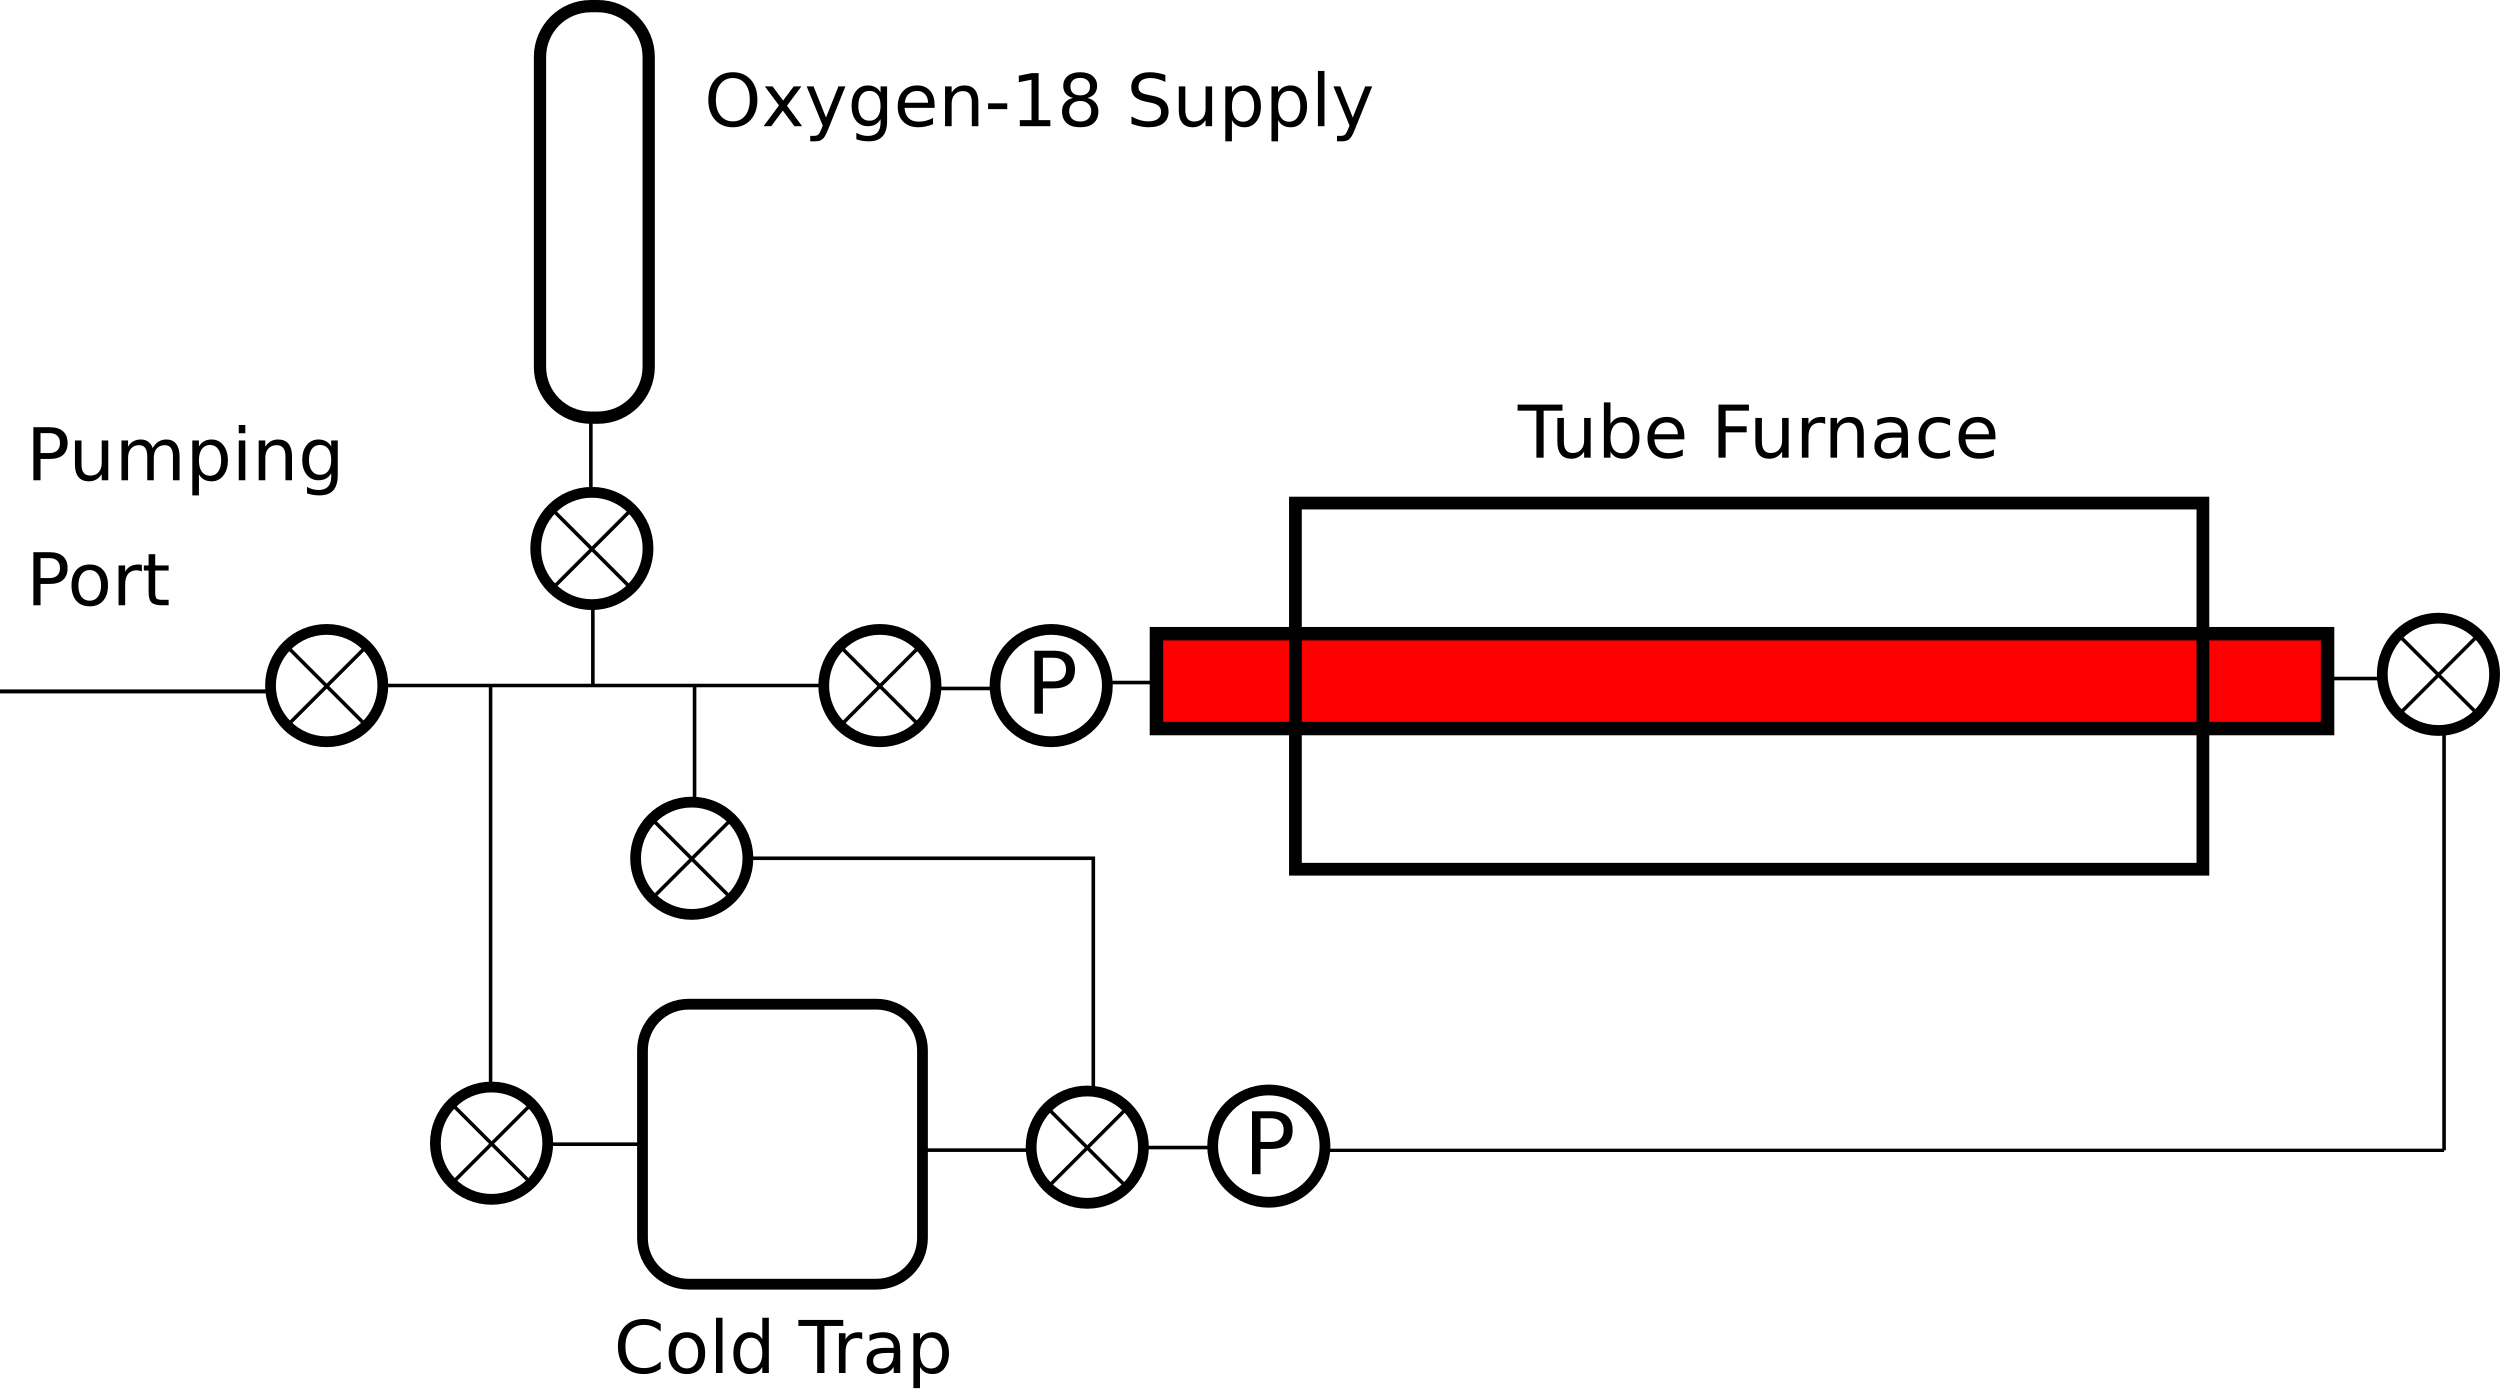
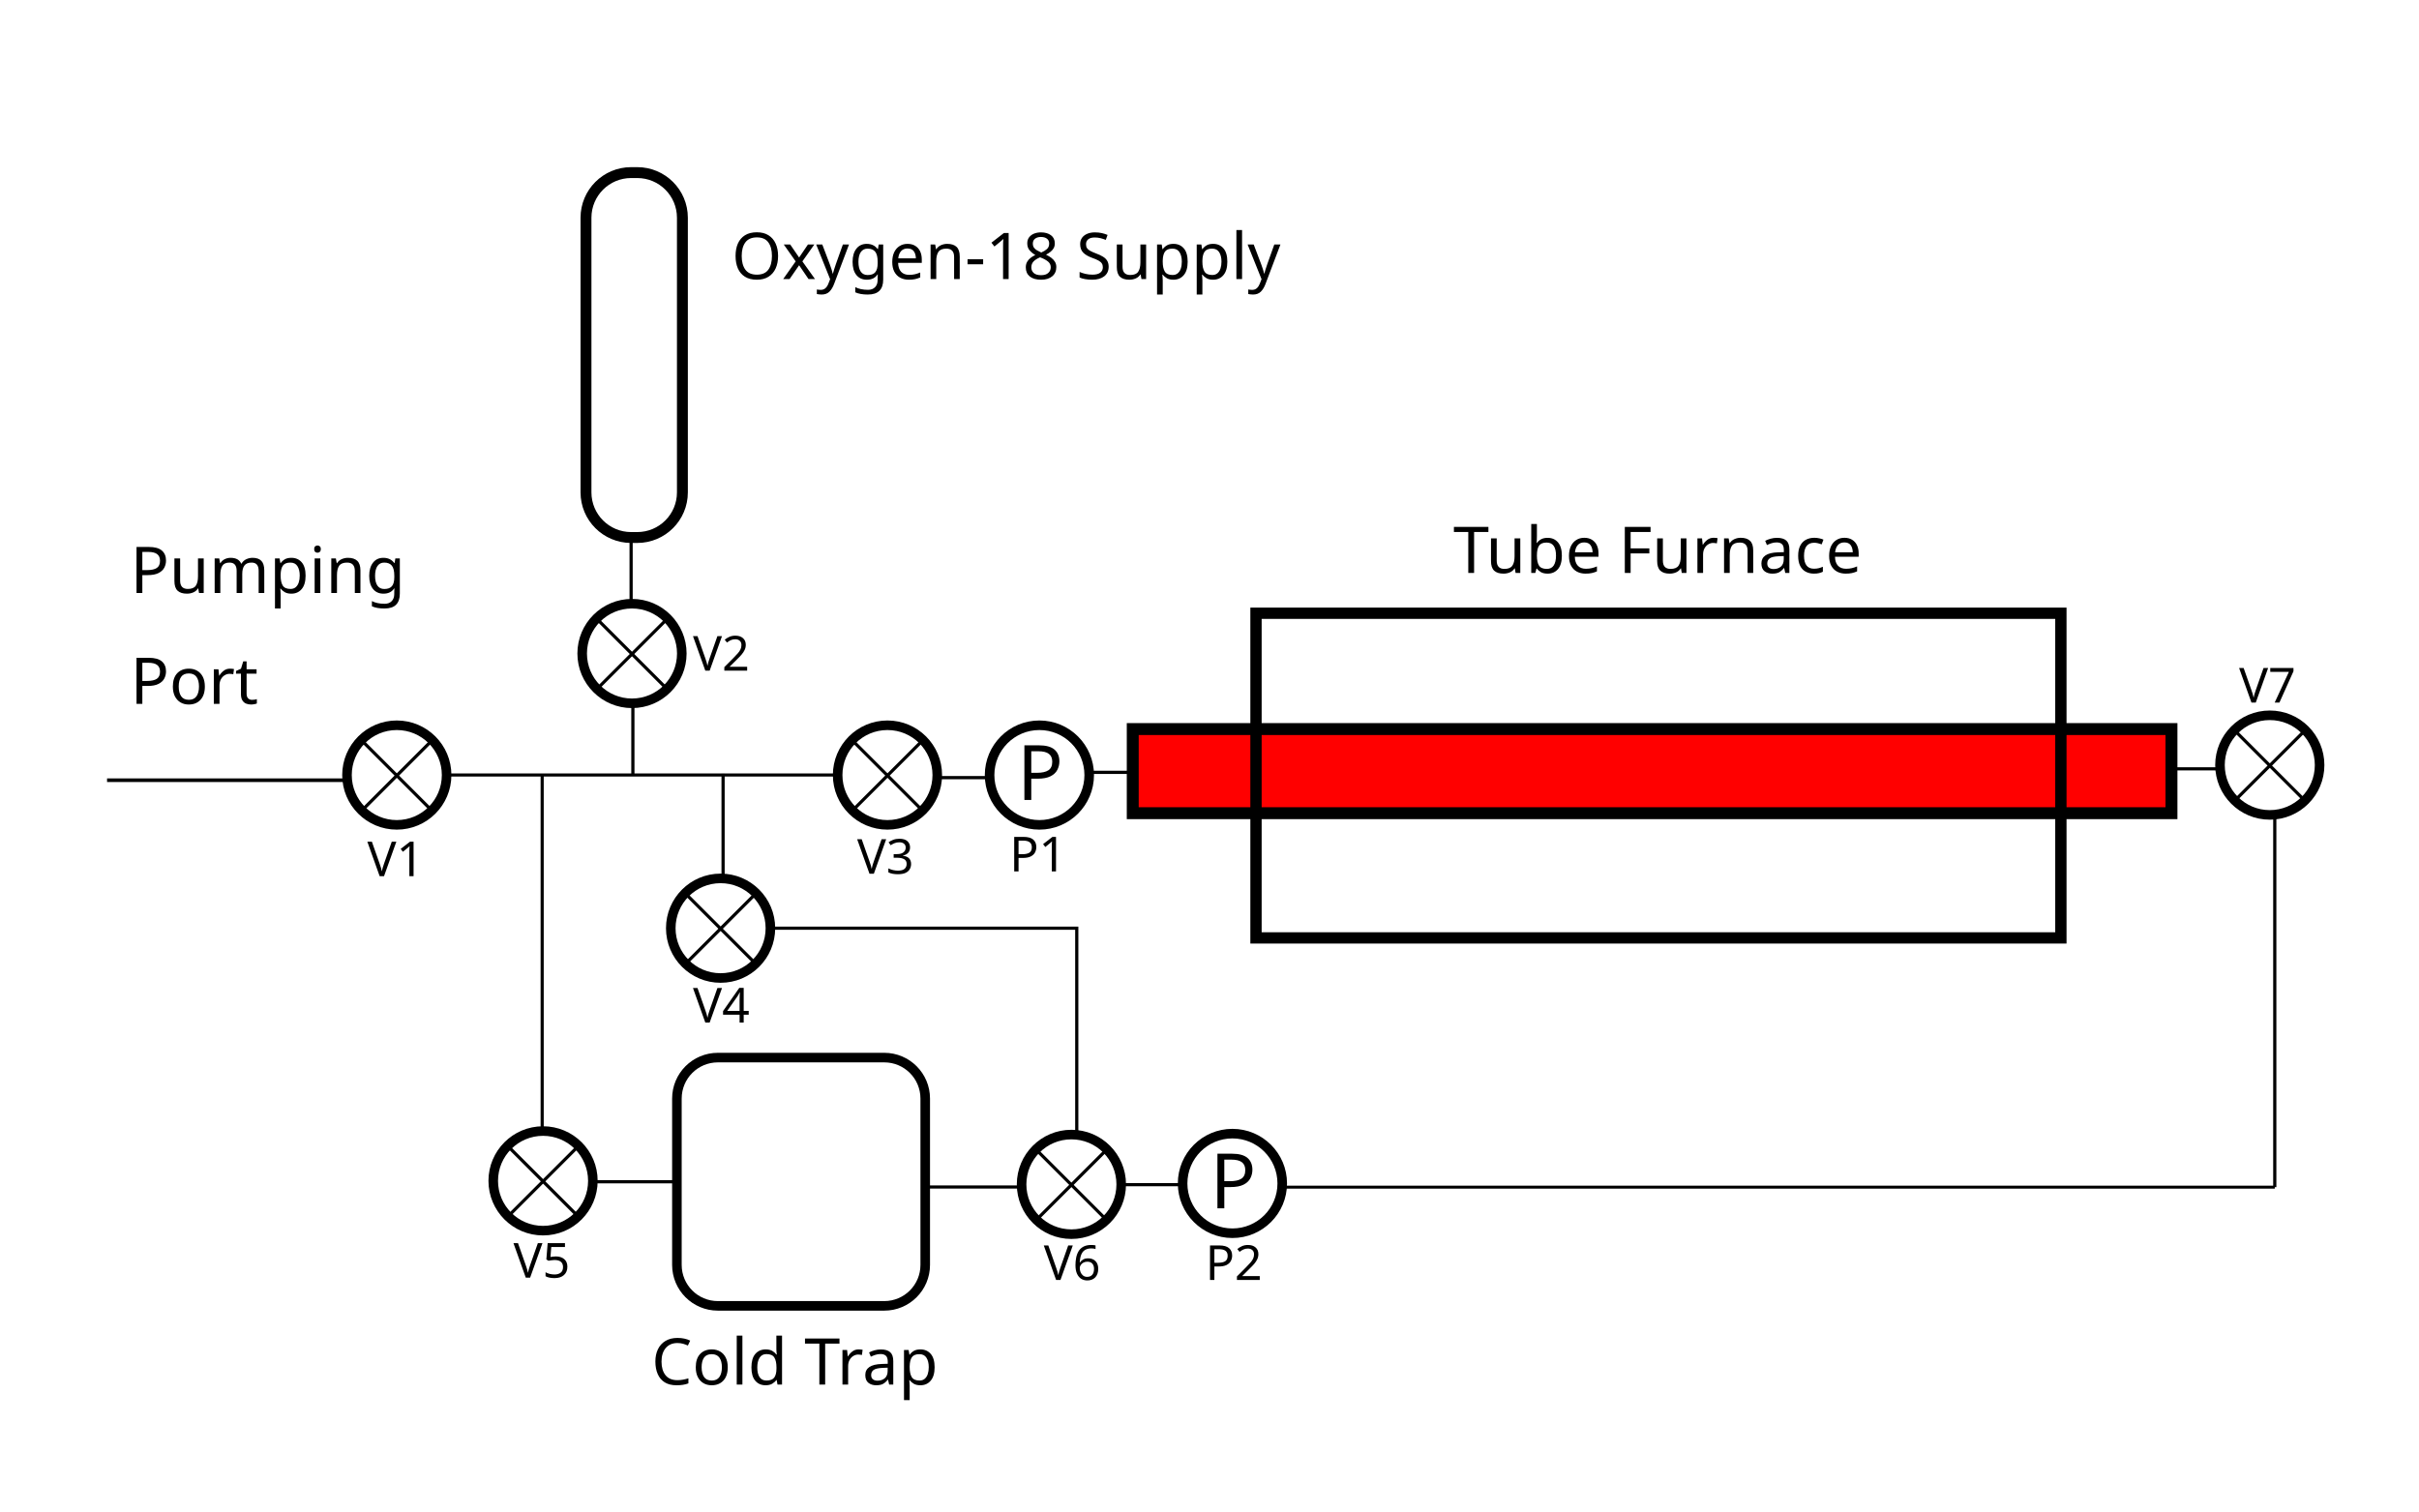
- <svg xmlns="http://www.w3.org/2000/svg" viewBox="0 0 733.305 407.161" height="407.161" width="733.305" xml:space="preserve" id="svg2" version="1.1">
-   <defs id="defs6" />
-   <g transform="matrix(1.333333,0,0,1.333333,-35.40667,-55.29165)" id="g10">
-     <g id="g12">
-       <g id="g14">
-         <path id="path16" style="fill:#ff0000;fill-opacity:1;fill-rule:nonzero;stroke:#000000;stroke-width:2.958;stroke-linecap:butt;stroke-linejoin:miter;stroke-miterlimit:4;stroke-dasharray:none;stroke-opacity:1" d="m 280.961,180.875 h 257.641 v 20.871 H 280.961 Z" />
-       </g>
-       <g id="g18">
-         <path id="path20" style="fill:none;stroke:#000000;stroke-width:2.802;stroke-linecap:butt;stroke-linejoin:miter;stroke-miterlimit:4;stroke-dasharray:none;stroke-opacity:1" d="m 311.535,152.141 h 199.641 v 80.551 H 311.535 Z" />
-       </g>
-       <text id="text24" style="font-variant:normal;font-weight:normal;font-size:18.978px;font-family:'DejaVu Sans';-inkscape-font-specification:DejaVuSans;writing-mode:lr-tb;fill:#000000;fill-opacity:1;fill-rule:nonzero;stroke:none" transform="translate(300.1264,299.7815)">
-         <tspan id="tspan22" y="0" x="0">P</tspan>
+ <svg xmlns="http://www.w3.org/2000/svg" width="800" height="500" viewBox="0 0 800 500" version="1.1" id="SVGRoot">
+   <defs id="defs3737" />
+   <g id="layer1" transform="translate(0,-100)">
+     <rect id="rect3750" width="343.521" height="27.829" x="374.616" y="341.168" style="fill:#ff0000;fill-opacity:1;stroke:#000000;stroke-width:3.943;stroke-miterlimit:4;stroke-dasharray:none;stroke-opacity:1" />
+     <rect style="fill:none;fill-opacity:1;stroke:#000000;stroke-width:3.735;stroke-miterlimit:4;stroke-dasharray:none;stroke-opacity:1" id="rect4557" width="266.186" height="107.398" x="415.379" y="302.856" />
+     <circle style="fill:none;fill-opacity:1;stroke:#000000;stroke-width:3;stroke-miterlimit:4;stroke-dasharray:none;stroke-opacity:1" id="path4561-3" cx="297.656" cy="346.875" r="0" />
+     <g id="g4627" transform="matrix(1.054343,0,0,1.054343,92.92636,125.7464)">
+       <text id="text4565" y="354.688" x="291.406" style="font-style:normal;font-weight:normal;font-size:40px;line-height:1.25;font-family:sans-serif;letter-spacing:0px;word-spacing:0px;fill:#000000;fill-opacity:1;stroke:none" xml:space="preserve">
+         <tspan style="font-size:24px" y="354.688" x="291.406" id="tspan4563">P</tspan>
      </text>
-       <g id="g26">
-         <path id="path28" style="fill:none;stroke:#000000;stroke-width:2.372;stroke-linecap:butt;stroke-linejoin:miter;stroke-miterlimit:4;stroke-dasharray:none;stroke-opacity:1" d="m 318.043,293.605 c 0,6.821 -5.531,12.356 -12.355,12.356 -6.825,0 -12.356,-5.535 -12.356,-12.356 0,-6.824 5.531,-12.355 12.356,-12.355 6.824,0 12.355,5.531 12.355,12.355 z" />
-       </g>
-       <g id="g30">
-         <path id="path32" style="fill:none;stroke:#000000;stroke-width:2.372;stroke-linecap:butt;stroke-linejoin:miter;stroke-miterlimit:4;stroke-dasharray:none;stroke-opacity:1" d="m 191.09,230.281 c 0,6.824 -5.535,12.356 -12.356,12.356 -6.824,0 -12.355,-5.532 -12.355,-12.356 0,-6.824 5.531,-12.355 12.355,-12.355 6.821,0 12.356,5.531 12.356,12.355 z" />
-       </g>
-       <g id="g34">
-         <path id="path36" style="fill:none;stroke:#000000;stroke-width:0.791;stroke-linecap:butt;stroke-linejoin:miter;stroke-miterlimit:4;stroke-dasharray:none;stroke-opacity:1" d="m 187.473,221.668 c -17.364,17.363 -17.364,17.363 -17.364,17.363" />
-       </g>
-       <g id="g38">
-         <path id="path40" style="fill:none;stroke:#000000;stroke-width:0.791;stroke-linecap:butt;stroke-linejoin:miter;stroke-miterlimit:4;stroke-dasharray:none;stroke-opacity:1" d="m 169.836,221.504 c 17.363,17.363 17.363,17.363 17.363,17.363" />
-       </g>
-       <text id="text44" style="font-variant:normal;font-weight:normal;font-size:18.978px;font-family:'DejaVu Sans';-inkscape-font-specification:DejaVuSans;writing-mode:lr-tb;fill:#000000;fill-opacity:1;fill-rule:nonzero;stroke:none" transform="translate(252.2485,198.4658)">
-         <tspan id="tspan42" y="0" x="0">P</tspan>
+       <circle r="15.625" cy="346.875" cx="298.438" id="path4561-6" style="fill:none;fill-opacity:1;stroke:#000000;stroke-width:3;stroke-miterlimit:4;stroke-dasharray:none;stroke-opacity:1" />
+     </g>
+     <g id="g4622" transform="matrix(1.054343,0,0,1.054343,12.61505,-41.05402)">
+       <circle r="15.625" cy="425" cx="214.062" id="path4561" style="fill:none;fill-opacity:1;stroke:#000000;stroke-width:3;stroke-miterlimit:4;stroke-dasharray:none;stroke-opacity:1" />
+       <path id="path4602" d="m 225.114,414.108 c -21.959,21.959 -21.959,21.959 -21.959,21.959" style="fill:none;stroke:#000000;stroke-width:1px;stroke-linecap:butt;stroke-linejoin:miter;stroke-opacity:1" />
+       <path id="path4602-7" d="m 202.81,413.901 c 21.959,21.959 21.959,21.959 21.959,21.959" style="fill:none;stroke:#000000;stroke-width:1px;stroke-linecap:butt;stroke-linejoin:miter;stroke-opacity:1" />
+     </g>
+     <g id="g4627-5" transform="matrix(1.054343,0,0,1.054343,29.08916,-9.341349)">
+       <text id="text4565-3" y="354.688" x="291.406" style="font-style:normal;font-weight:normal;font-size:40px;line-height:1.25;font-family:sans-serif;letter-spacing:0px;word-spacing:0px;fill:#000000;fill-opacity:1;stroke:none" xml:space="preserve">
+         <tspan style="font-size:24px" y="354.688" x="291.406" id="tspan4563-5">P</tspan>
      </text>
-       <g id="g46">
-         <path id="path48" style="fill:none;stroke:#000000;stroke-width:2.372;stroke-linecap:butt;stroke-linejoin:miter;stroke-miterlimit:4;stroke-dasharray:none;stroke-opacity:1" d="m 270.164,192.289 c 0,6.824 -5.531,12.356 -12.355,12.356 -6.825,0 -12.356,-5.532 -12.356,-12.356 0,-6.824 5.531,-12.355 12.356,-12.355 6.824,0 12.355,5.531 12.355,12.355 z" />
-       </g>
-       <g id="g50">
-         <path id="path52" style="fill:none;stroke:#000000;stroke-width:2.372;stroke-linecap:butt;stroke-linejoin:miter;stroke-miterlimit:4;stroke-dasharray:none;stroke-opacity:1" d="m 110.777,192.289 c 0,6.824 -5.531,12.356 -12.355,12.356 -6.824,0 -12.356,-5.532 -12.356,-12.356 0,-6.824 5.532,-12.355 12.356,-12.355 6.824,0 12.355,5.531 12.355,12.355 z" />
-       </g>
-       <g id="g54">
-         <path id="path56" style="fill:none;stroke:#000000;stroke-width:0.791;stroke-linecap:butt;stroke-linejoin:miter;stroke-miterlimit:4;stroke-dasharray:none;stroke-opacity:1" d="M 107.16,183.676 C 89.797,201.039 89.797,201.039 89.797,201.039" />
-       </g>
-       <g id="g58">
-         <path id="path60" style="fill:none;stroke:#000000;stroke-width:0.791;stroke-linecap:butt;stroke-linejoin:miter;stroke-miterlimit:4;stroke-dasharray:none;stroke-opacity:1" d="m 89.523,183.512 c 17.364,17.363 17.364,17.363 17.364,17.363" />
-       </g>
-       <g id="g62">
-         <path id="path64" style="fill:none;stroke:#000000;stroke-width:2.372;stroke-linecap:butt;stroke-linejoin:miter;stroke-miterlimit:4;stroke-dasharray:none;stroke-opacity:1" d="m 232.48,192.289 c 0,6.824 -5.531,12.356 -12.355,12.356 -6.824,0 -12.355,-5.532 -12.355,-12.356 0,-6.824 5.531,-12.355 12.355,-12.355 6.824,0 12.355,5.531 12.355,12.355 z" />
-       </g>
-       <g id="g66">
-         <path id="path68" style="fill:none;stroke:#000000;stroke-width:0.791;stroke-linecap:butt;stroke-linejoin:miter;stroke-miterlimit:4;stroke-dasharray:none;stroke-opacity:1" d="M 228.863,183.676 C 211.5,201.039 211.5,201.039 211.5,201.039" />
-       </g>
-       <g id="g70">
-         <path id="path72" style="fill:none;stroke:#000000;stroke-width:0.791;stroke-linecap:butt;stroke-linejoin:miter;stroke-miterlimit:4;stroke-dasharray:none;stroke-opacity:1" d="m 211.227,183.512 c 17.363,17.363 17.363,17.363 17.363,17.363" />
-       </g>
-       <g id="g74">
-         <path id="path76" style="fill:none;stroke:#000000;stroke-width:2.372;stroke-linecap:butt;stroke-linejoin:miter;stroke-miterlimit:4;stroke-dasharray:none;stroke-opacity:1" d="m 575.348,189.816 c 0,6.825 -5.532,12.356 -12.356,12.356 -6.824,0 -12.355,-5.531 -12.355,-12.356 0,-6.824 5.531,-12.355 12.355,-12.355 6.824,0 12.356,5.531 12.356,12.355 z" />
-       </g>
-       <g id="g78">
-         <path id="path80" style="fill:none;stroke:#000000;stroke-width:0.791;stroke-linecap:butt;stroke-linejoin:miter;stroke-miterlimit:4;stroke-dasharray:none;stroke-opacity:1" d="m 571.73,181.203 c -17.363,17.363 -17.363,17.363 -17.363,17.363" />
-       </g>
-       <g id="g82">
-         <path id="path84" style="fill:none;stroke:#000000;stroke-width:0.791;stroke-linecap:butt;stroke-linejoin:miter;stroke-miterlimit:4;stroke-dasharray:none;stroke-opacity:1" d="m 554.094,181.039 c 17.363,17.367 17.363,17.367 17.363,17.367" />
-       </g>
-       <g id="g86">
-         <path id="path88" style="fill:none;stroke:#000000;stroke-width:0.791;stroke-linecap:butt;stroke-linejoin:miter;stroke-miterlimit:4;stroke-dasharray:none;stroke-opacity:1" d="m 281.254,191.617 c -11.356,0 -11.356,0 -11.356,0" />
-       </g>
-       <g id="g90">
-         <path id="path92" style="fill:none;stroke:#000000;stroke-width:0.791;stroke-linecap:butt;stroke-linejoin:miter;stroke-miterlimit:4;stroke-dasharray:none;stroke-opacity:1" d="m 245.871,192.926 c -13.539,0 -13.539,0 -13.539,0" />
-       </g>
-       <g id="g94">
-         <path id="path96" style="fill:none;stroke:#000000;stroke-width:0.773;stroke-linecap:butt;stroke-linejoin:miter;stroke-miterlimit:4;stroke-dasharray:none;stroke-opacity:1" d="m 207.43,192.27 c -92.172,0 -96.758,0 -96.758,0" />
-       </g>
-       <g id="g98">
-         <path id="path100" style="fill:none;stroke:#000000;stroke-width:2.703;stroke-linecap:butt;stroke-linejoin:miter;stroke-miterlimit:4;stroke-dasharray:none;stroke-opacity:1" d="m 156.543,42.82 h 1.523 c 6.2,0 11.196,4.992 11.196,11.196 v 68.14 c 0,6.203 -4.996,11.196 -11.196,11.196 h -1.523 c -6.203,0 -11.195,-4.993 -11.195,-11.196 v -68.14 c 0,-6.204 4.992,-11.196 11.195,-11.196 z" />
-       </g>
-       <g id="g102">
-         <path id="path104" style="fill:none;stroke:#000000;stroke-width:2.372;stroke-linecap:butt;stroke-linejoin:miter;stroke-miterlimit:4;stroke-dasharray:none;stroke-opacity:1" d="m 169.113,162.129 c 0,6.824 -5.531,12.355 -12.355,12.355 -6.824,0 -12.356,-5.531 -12.356,-12.355 0,-6.824 5.532,-12.356 12.356,-12.356 6.824,0 12.355,5.532 12.355,12.356 z" />
-       </g>
-       <g id="g106">
-         <path id="path108" style="fill:none;stroke:#000000;stroke-width:0.791;stroke-linecap:butt;stroke-linejoin:miter;stroke-miterlimit:4;stroke-dasharray:none;stroke-opacity:1" d="m 165.496,153.516 c -17.363,17.367 -17.363,17.367 -17.363,17.367" />
-       </g>
-       <g id="g110">
-         <path id="path112" style="fill:none;stroke:#000000;stroke-width:0.791;stroke-linecap:butt;stroke-linejoin:miter;stroke-miterlimit:4;stroke-dasharray:none;stroke-opacity:1" d="m 147.859,153.352 c 17.364,17.367 17.364,17.367 17.364,17.367" />
-       </g>
-       <g id="g114">
-         <path id="path116" style="fill:none;stroke:#000000;stroke-width:0.791;stroke-linecap:butt;stroke-linejoin:miter;stroke-miterlimit:4;stroke-dasharray:none;stroke-opacity:1" d="m 156.539,149.68 c 0,-16.383 0,-16.383 0,-16.383 v 0.437" />
-       </g>
-       <g id="g118">
-         <path id="path120" style="fill:none;stroke:#000000;stroke-width:0.791;stroke-linecap:butt;stroke-linejoin:miter;stroke-miterlimit:4;stroke-dasharray:none;stroke-opacity:1" d="m 156.977,174.578 c 0,17.477 0,17.477 0,17.477" />
-       </g>
-       <g id="g122">
-         <path id="path124" style="fill:none;stroke:#000000;stroke-width:2.372;stroke-linecap:butt;stroke-linejoin:miter;stroke-miterlimit:4;stroke-dasharray:none;stroke-opacity:1" d="m 178.055,262.383 h 41.281 c 5.625,0 10.156,4.531 10.156,10.156 v 41.281 c 0,5.629 -4.531,10.157 -10.156,10.157 h -41.281 c -5.629,0 -10.157,-4.528 -10.157,-10.157 v -41.281 c 0,-5.625 4.528,-10.156 10.157,-10.156 z" />
-       </g>
-       <g id="g126">
-         <path id="path128" style="fill:none;stroke:#000000;stroke-width:2.372;stroke-linecap:butt;stroke-linejoin:miter;stroke-miterlimit:4;stroke-dasharray:none;stroke-opacity:1" d="m 147.055,292.961 c 0,6.824 -5.535,12.355 -12.36,12.355 -6.82,0 -12.355,-5.531 -12.355,-12.355 0,-6.824 5.535,-12.356 12.355,-12.356 6.825,0 12.36,5.532 12.36,12.356 z" />
-       </g>
-       <g id="g130">
-         <path id="path132" style="fill:none;stroke:#000000;stroke-width:0.791;stroke-linecap:butt;stroke-linejoin:miter;stroke-miterlimit:4;stroke-dasharray:none;stroke-opacity:1" d="M 143.438,284.348 C 126.07,301.715 126.07,301.715 126.07,301.715" />
-       </g>
-       <g id="g134">
-         <path id="path136" style="fill:none;stroke:#000000;stroke-width:0.791;stroke-linecap:butt;stroke-linejoin:miter;stroke-miterlimit:4;stroke-dasharray:none;stroke-opacity:1" d="m 125.801,284.184 c 17.363,17.367 17.363,17.367 17.363,17.367" />
-       </g>
-       <g id="g138">
-         <path id="path140" style="fill:none;stroke:#000000;stroke-width:0.775;stroke-linecap:butt;stroke-linejoin:miter;stroke-miterlimit:4;stroke-dasharray:none;stroke-opacity:1" d="m 134.48,280.074 c 0,-84.031 0,-87.804 0,-87.804" />
-       </g>
-       <g id="g142">
-         <path id="path144" style="fill:none;stroke:#000000;stroke-width:0.791;stroke-linecap:butt;stroke-linejoin:miter;stroke-miterlimit:4;stroke-dasharray:none;stroke-opacity:1" d="m 146.93,293.18 c 20.968,0 20.312,0 20.312,0" />
-       </g>
-       <g id="g146">
-         <path id="path148" style="fill:none;stroke:#000000;stroke-width:2.372;stroke-linecap:butt;stroke-linejoin:miter;stroke-miterlimit:4;stroke-dasharray:none;stroke-opacity:1" d="m 278.105,293.836 c 0,6.824 -5.535,12.355 -12.359,12.355 -6.82,0 -12.355,-5.531 -12.355,-12.355 0,-6.824 5.535,-12.356 12.355,-12.356 6.824,0 12.359,5.532 12.359,12.356 z" />
-       </g>
-       <g id="g150">
-         <path id="path152" style="fill:none;stroke:#000000;stroke-width:0.791;stroke-linecap:butt;stroke-linejoin:miter;stroke-miterlimit:4;stroke-dasharray:none;stroke-opacity:1" d="m 274.488,285.223 c -17.367,17.363 -17.367,17.363 -17.367,17.363" />
-       </g>
-       <g id="g154">
-         <path id="path156" style="fill:none;stroke:#000000;stroke-width:0.791;stroke-linecap:butt;stroke-linejoin:miter;stroke-miterlimit:4;stroke-dasharray:none;stroke-opacity:1" d="m 256.852,285.059 c 17.363,17.363 17.363,17.363 17.363,17.363" />
-       </g>
-       <g id="g158">
-         <path id="path160" style="fill:none;stroke:#000000;stroke-width:0.791;stroke-linecap:butt;stroke-linejoin:miter;stroke-miterlimit:4;stroke-dasharray:none;stroke-opacity:1" d="m 253.516,294.492 c -24.243,0 -24.243,0 -24.243,0" />
-       </g>
-       <g id="g162">
-         <path id="path164" style="fill:none;stroke:#000000;stroke-width:0.733;stroke-linecap:butt;stroke-linejoin:miter;stroke-miterlimit:4;stroke-dasharray:none;stroke-opacity:1" d="m 318.352,294.531 c 245.875,0 245.875,0 245.875,0" />
-       </g>
-       <g id="g166">
-         <path id="path168" style="fill:none;stroke:#000000;stroke-width:0.791;stroke-linecap:butt;stroke-linejoin:miter;stroke-miterlimit:4;stroke-dasharray:none;stroke-opacity:1" d="m 564.227,294.531 c 0,-92.051 0,-92.051 0,-92.051" />
-       </g>
-       <g id="g170">
-         <path id="path172" style="fill:none;stroke:#000000;stroke-width:0.791;stroke-linecap:butt;stroke-linejoin:miter;stroke-miterlimit:4;stroke-dasharray:none;stroke-opacity:1" d="m 550.637,190.742 c -11.739,0 -12.356,0 -12.356,0" />
-       </g>
-       <g id="g174">
-         <path id="path176" style="fill:none;stroke:#000000;stroke-width:0.791;stroke-linecap:butt;stroke-linejoin:miter;stroke-miterlimit:4;stroke-dasharray:none;stroke-opacity:1" d="m 277.27,293.914 c 16.062,0 15.445,0 15.445,0" />
-       </g>
-       <g id="g178">
-         <path id="path180" style="fill:none;stroke:#000000;stroke-width:0.791;stroke-linecap:butt;stroke-linejoin:miter;stroke-miterlimit:4;stroke-dasharray:none;stroke-opacity:1" d="m 179.352,191.98 c 0,25.329 0,25.329 0,25.329" />
-       </g>
-       <g id="g182">
-         <path id="path184" style="fill:none;stroke:#000000;stroke-width:0.791;stroke-linecap:butt;stroke-linejoin:miter;stroke-miterlimit:4;stroke-dasharray:none;stroke-opacity:1" d="m 191.09,230.281 c 75.984,0 75.984,0 75.984,0 v 51.586" />
-       </g>
-       <g id="g186">
-         <path id="path188" style="fill:none;stroke:#000000;stroke-width:0.889;stroke-linecap:butt;stroke-linejoin:miter;stroke-miterlimit:4;stroke-dasharray:none;stroke-opacity:1" d="m 86.309,193.57 c -59.754,0 -59.754,0 -59.754,0" />
-       </g>
-       <text id="text200" style="font-variant:normal;font-weight:normal;font-size:16px;font-family:'DejaVu Sans';-inkscape-font-specification:DejaVuSans;writing-mode:lr-tb;fill:#000000;fill-opacity:1;fill-rule:nonzero;stroke:none" transform="translate(181.4723,69.23155)">
-         <tspan id="tspan190" y="0" x="0 12.592 22.048 31.504 41.648 51.488 61.616 67.376 77.552 87.728 92.848 102.992 113.12 123.264 133.408 137.84">Oxygen-18 Supply</tspan>
-         <tspan id="tspan192" y="72.92" x="178.986 186.314 196.442 206.586 216.426 221.498 229.866 239.994 246.314 256.442 266.234 275.066">Tube Furnace</tspan>
-         <tspan id="tspan194" y="274.28" x="-19.887 -8.719 1.057 5.489 15.633 20.705 28.129 34.705 44.497">Cold Trap</tspan>
-         <tspan id="tspan196" y="77.892" x="-149.155 -139.779 -129.651 -114.067 -103.923 -99.491 -89.363">Pumping</tspan>
-         <tspan id="tspan198" y="105.392" x="-149.155 -140.067 -130.291 -123.715">Port</tspan>
-       </text>
+       <circle r="15.625" cy="346.875" cx="298.438" id="path4561-6-6" style="fill:none;fill-opacity:1;stroke:#000000;stroke-width:3;stroke-miterlimit:4;stroke-dasharray:none;stroke-opacity:1" />
    </g>
+     <g transform="matrix(1.054343,0,0,1.054343,-94.46668,-91.71191)" id="g4622-2">
+       <circle r="15.625" cy="425" cx="214.062" id="path4561-9" style="fill:none;fill-opacity:1;stroke:#000000;stroke-width:3;stroke-miterlimit:4;stroke-dasharray:none;stroke-opacity:1" />
+       <path id="path4602-1" d="m 225.114,414.108 c -21.959,21.959 -21.959,21.959 -21.959,21.959" style="fill:none;stroke:#000000;stroke-width:1px;stroke-linecap:butt;stroke-linejoin:miter;stroke-opacity:1" />
+       <path id="path4602-7-2" d="m 202.81,413.901 c 21.959,21.959 21.959,21.959 21.959,21.959" style="fill:none;stroke:#000000;stroke-width:1px;stroke-linecap:butt;stroke-linejoin:miter;stroke-opacity:1" />
+     </g>
+     <g transform="matrix(1.054343,0,0,1.054343,67.80333,-91.71191)" id="g4622-7">
+       <circle r="15.625" cy="425" cx="214.062" id="path4561-0" style="fill:none;fill-opacity:1;stroke:#000000;stroke-width:3;stroke-miterlimit:4;stroke-dasharray:none;stroke-opacity:1" />
+       <path id="path4602-9" d="m 225.114,414.108 c -21.959,21.959 -21.959,21.959 -21.959,21.959" style="fill:none;stroke:#000000;stroke-width:1px;stroke-linecap:butt;stroke-linejoin:miter;stroke-opacity:1" />
+       <path id="path4602-7-3" d="m 202.81,413.901 c 21.959,21.959 21.959,21.959 21.959,21.959" style="fill:none;stroke:#000000;stroke-width:1px;stroke-linecap:butt;stroke-linejoin:miter;stroke-opacity:1" />
+     </g>
+     <g transform="matrix(1.054343,0,0,1.054343,524.96,-95.00673)" id="g4622-6">
+       <circle r="15.625" cy="425" cx="214.062" id="path4561-06" style="fill:none;fill-opacity:1;stroke:#000000;stroke-width:3;stroke-miterlimit:4;stroke-dasharray:none;stroke-opacity:1" />
+       <path id="path4602-2" d="m 225.114,414.108 c -21.959,21.959 -21.959,21.959 -21.959,21.959" style="fill:none;stroke:#000000;stroke-width:1px;stroke-linecap:butt;stroke-linejoin:miter;stroke-opacity:1" />
+       <path id="path4602-7-6" d="m 202.81,413.901 c 21.959,21.959 21.959,21.959 21.959,21.959" style="fill:none;stroke:#000000;stroke-width:1px;stroke-linecap:butt;stroke-linejoin:miter;stroke-opacity:1" />
+     </g>
+     <path style="fill:none;stroke:#000000;stroke-width:1.054px;stroke-linecap:butt;stroke-linejoin:miter;stroke-opacity:1" d="m 375.008,355.488 c -15.144,0 -15.144,0 -15.144,0" id="path4713" />
+     <path style="fill:none;stroke:#000000;stroke-width:1.054px;stroke-linecap:butt;stroke-linejoin:miter;stroke-opacity:1" d="m 327.829,357.236 c -18.056,0 -18.056,0 -18.056,0" id="path4715" />
+     <path style="fill:none;stroke:#000000;stroke-width:1.03px;stroke-linecap:butt;stroke-linejoin:miter;stroke-opacity:1" d="m 276.574,356.362 c -122.895,0 -129.012,0 -129.012,0" id="path4717" />
+     <rect style="fill:none;fill-opacity:1;stroke:#000000;stroke-width:3.603;stroke-miterlimit:4;stroke-dasharray:none;stroke-opacity:1" id="rect4719" width="31.886" height="120.709" x="193.795" y="157.094" ry="14.928" />
+     <g transform="matrix(1.054343,0,0,1.054343,-16.6854,-131.9229)" id="g4622-1">
+       <circle r="15.625" cy="425" cx="214.062" id="path4561-8" style="fill:none;fill-opacity:1;stroke:#000000;stroke-width:3;stroke-miterlimit:4;stroke-dasharray:none;stroke-opacity:1" />
+       <path id="path4602-79" d="m 225.114,414.108 c -21.959,21.959 -21.959,21.959 -21.959,21.959" style="fill:none;stroke:#000000;stroke-width:1px;stroke-linecap:butt;stroke-linejoin:miter;stroke-opacity:1" />
+       <path id="path4602-7-20" d="m 202.81,413.901 c 21.959,21.959 21.959,21.959 21.959,21.959" style="fill:none;stroke:#000000;stroke-width:1px;stroke-linecap:butt;stroke-linejoin:miter;stroke-opacity:1" />
+     </g>
+     <path style="fill:none;stroke:#000000;stroke-width:1.054px;stroke-linecap:butt;stroke-linejoin:miter;stroke-opacity:1" d="m 208.719,299.573 c 0,-21.842 0,-21.842 0,-21.842 v 0.582" id="path4745" />
+     <path style="fill:none;stroke:#000000;stroke-width:1.054px;stroke-linecap:butt;stroke-linejoin:miter;stroke-opacity:1" d="m 209.301,332.773 c 0,23.298 0,23.298 0,23.298" id="path4747" />
+     <rect style="fill:none;fill-opacity:1;stroke:#000000;stroke-width:3.163;stroke-miterlimit:4;stroke-dasharray:none;stroke-opacity:1" id="rect4749" width="82.125" height="82.125" x="223.862" y="449.845" ry="13.542" />
+     <g transform="matrix(1.054343,0,0,1.054343,-46.09901,42.52026)" id="g4622-23">
+       <circle r="15.625" cy="425" cx="214.062" id="path4561-7" style="fill:none;fill-opacity:1;stroke:#000000;stroke-width:3;stroke-miterlimit:4;stroke-dasharray:none;stroke-opacity:1" />
+       <path id="path4602-5" d="m 225.114,414.108 c -21.959,21.959 -21.959,21.959 -21.959,21.959" style="fill:none;stroke:#000000;stroke-width:1px;stroke-linecap:butt;stroke-linejoin:miter;stroke-opacity:1" />
+       <path id="path4602-7-9" d="m 202.81,413.901 c 21.959,21.959 21.959,21.959 21.959,21.959" style="fill:none;stroke:#000000;stroke-width:1px;stroke-linecap:butt;stroke-linejoin:miter;stroke-opacity:1" />
+     </g>
+     <path style="fill:none;stroke:#000000;stroke-width:1.033px;stroke-linecap:butt;stroke-linejoin:miter;stroke-opacity:1" d="m 179.305,473.434 c 0,-112.043 0,-117.072 0,-117.072" id="path4777" />
+     <path style="fill:none;stroke:#000000;stroke-width:1.054px;stroke-linecap:butt;stroke-linejoin:miter;stroke-opacity:1" d="m 195.905,490.907 c 27.957,0 27.084,0 27.084,0" id="path4779" />
+     <g transform="matrix(1.054343,0,0,1.054343,128.6354,43.68515)" id="g4622-22">
+       <circle r="15.625" cy="425" cx="214.062" id="path4561-89" style="fill:none;fill-opacity:1;stroke:#000000;stroke-width:3;stroke-miterlimit:4;stroke-dasharray:none;stroke-opacity:1" />
+       <path id="path4602-73" d="m 225.114,414.108 c -21.959,21.959 -21.959,21.959 -21.959,21.959" style="fill:none;stroke:#000000;stroke-width:1px;stroke-linecap:butt;stroke-linejoin:miter;stroke-opacity:1" />
+       <path id="path4602-7-61" d="m 202.81,413.901 c 21.959,21.959 21.959,21.959 21.959,21.959" style="fill:none;stroke:#000000;stroke-width:1px;stroke-linecap:butt;stroke-linejoin:miter;stroke-opacity:1" />
+     </g>
+     <path style="fill:none;stroke:#000000;stroke-width:1.054px;stroke-linecap:butt;stroke-linejoin:miter;stroke-opacity:1" d="m 338.022,492.655 c -32.326,0 -32.326,0 -32.326,0" id="path4805" />
+     <path style="fill:none;stroke:#000000;stroke-width:0.978px;stroke-linecap:butt;stroke-linejoin:miter;stroke-opacity:1" d="m 424.468,492.707 c 327.835,0 327.835,0 327.835,0" id="path4807" />
+     <path style="fill:none;stroke:#000000;stroke-width:1.054px;stroke-linecap:butt;stroke-linejoin:miter;stroke-opacity:1" d="m 752.303,492.707 c 0,-122.732 0,-122.732 0,-122.732" id="path4809" />
+     <path style="fill:none;stroke:#000000;stroke-width:1.054px;stroke-linecap:butt;stroke-linejoin:miter;stroke-opacity:1" d="m 734.181,354.325 c -15.65,0 -16.474,0 -16.474,0" id="path4811" />
+     <path style="fill:none;stroke:#000000;stroke-width:1.054px;stroke-linecap:butt;stroke-linejoin:miter;stroke-opacity:1" d="m 369.691,491.884 c 21.416,0 20.593,0 20.593,0" id="path4813" />
+     <path style="fill:none;stroke:#000000;stroke-width:1.054px;stroke-linecap:butt;stroke-linejoin:miter;stroke-opacity:1" d="m 239.134,355.972 c 0,33.772 0,33.772 0,33.772" id="path4815" />
+     <path style="fill:none;stroke:#000000;stroke-width:1.054px;stroke-linecap:butt;stroke-linejoin:miter;stroke-opacity:1" d="m 254.785,407.042 c 101.316,0 101.316,0 101.316,0 v 68.779" id="path4817" />
+     <path style="fill:none;stroke:#000000;stroke-width:1.186px;stroke-linecap:butt;stroke-linejoin:miter;stroke-opacity:1" d="m 115.077,358.096 c -79.672,0 -79.672,0 -79.672,0" id="path4819" />
+     <text xml:space="preserve" style="font-style:normal;font-weight:normal;font-size:21.333px;line-height:1.25;font-family:sans-serif;letter-spacing:0px;word-spacing:0px;fill:#000000;fill-opacity:1;stroke:none;" x="272.899" y="204.462" id="text4823">
+       <tspan id="tspan4821" x="272.899" y="230.415" />
+     </text>
+     <text xml:space="preserve" style="font-style:normal;font-weight:normal;font-size:29.333px;line-height:1.25;font-family:sans-serif;letter-spacing:0px;word-spacing:0px;fill:#000000;fill-opacity:1;stroke:none" x="241.963" y="192.309" id="text4827">
+       <tspan id="tspan4825" x="241.963" y="192.309" style="font-size:21.333px">Oxygen-18 Supply</tspan>
+       <tspan x="241.963" y="228.975" id="tspan4829" style="font-size:21.333px" />
+     </text>
+     <text xml:space="preserve" style="font-style:normal;font-weight:normal;font-size:29.333px;line-height:1.25;font-family:sans-serif;letter-spacing:0px;word-spacing:0px;fill:#000000;fill-opacity:1;stroke:none" x="480.612" y="289.536" id="text4833">
+       <tspan id="tspan4831" x="480.612" y="289.536" style="font-size:21.333px">Tube Furnace</tspan>
+     </text>
+     <text xml:space="preserve" style="font-style:normal;font-weight:normal;font-size:29.333px;line-height:1.25;font-family:sans-serif;letter-spacing:0px;word-spacing:0px;fill:#000000;fill-opacity:1;stroke:none" x="215.447" y="558.015" id="text4837">
+       <tspan id="tspan4835" x="215.447" y="558.015" style="font-size:21.333px">Cold Trap</tspan>
+     </text>
+     <text xml:space="preserve" style="font-style:normal;font-weight:normal;font-size:29.333px;line-height:1.25;font-family:sans-serif;letter-spacing:0px;word-spacing:0px;fill:#000000;fill-opacity:1;stroke:none" x="43.089" y="296.165" id="text4841">
+       <tspan id="tspan4839" x="43.089" y="296.165" style="font-size:21.333px">Pumping</tspan>
+       <tspan x="43.089" y="332.832" style="font-size:21.333px" id="tspan4843">Port</tspan>
+     </text>
+     <text xml:space="preserve" style="font-style:normal;font-weight:normal;font-size:29.333px;line-height:25px;font-family:sans-serif;letter-spacing:0px;word-spacing:0px;fill:#000000;fill-opacity:1;stroke:none" x="121.484" y="389.844" id="text885">
+       <tspan id="tspan883" x="121.484" y="389.844" style="font-size:16px">V1</tspan>
+     </text>
+     <text xml:space="preserve" style="font-style:normal;font-weight:normal;font-size:29.333px;line-height:25px;font-family:sans-serif;letter-spacing:0px;word-spacing:0px;fill:#000000;fill-opacity:1;stroke:none" x="229.18" y="321.848" id="text885-5">
+       <tspan id="tspan883-7" x="229.18" y="321.848" style="font-size:16px">V2</tspan>
+     </text>
+     <text xml:space="preserve" style="font-style:normal;font-weight:normal;font-size:29.333px;line-height:25px;font-family:sans-serif;letter-spacing:0px;word-spacing:0px;fill:#000000;fill-opacity:1;stroke:none" x="283.477" y="389.035" id="text885-4">
+       <tspan id="tspan883-1" x="283.477" y="389.035" style="font-size:16px">V3</tspan>
+     </text>
+     <text xml:space="preserve" style="font-style:normal;font-weight:normal;font-size:29.333px;line-height:25px;font-family:sans-serif;letter-spacing:0px;word-spacing:0px;fill:#000000;fill-opacity:1;stroke:none" x="229.18" y="438.254" id="text885-8">
+       <tspan id="tspan883-5" x="229.18" y="438.254" style="font-size:16px">V4</tspan>
+     </text>
+     <text xml:space="preserve" style="font-style:normal;font-weight:normal;font-size:29.333px;line-height:25px;font-family:sans-serif;letter-spacing:0px;word-spacing:0px;fill:#000000;fill-opacity:1;stroke:none" x="169.805" y="522.629" id="text885-9">
+       <tspan id="tspan883-75" x="169.805" y="522.629" style="font-size:16px">V5</tspan>
+     </text>
+     <text xml:space="preserve" style="font-style:normal;font-weight:normal;font-size:29.333px;line-height:25px;font-family:sans-serif;letter-spacing:0px;word-spacing:0px;fill:#000000;fill-opacity:1;stroke:none" x="345.195" y="523.41" id="text885-3">
+       <tspan id="tspan883-8" x="345.195" y="523.41" style="font-size:16px">V6</tspan>
+     </text>
+     <text xml:space="preserve" style="font-style:normal;font-weight:normal;font-size:29.333px;line-height:25px;font-family:sans-serif;letter-spacing:0px;word-spacing:0px;fill:#000000;fill-opacity:1;stroke:none" x="740.508" y="332.395" id="text885-83">
+       <tspan id="tspan883-18" x="740.508" y="332.395" style="font-size:16px">V7</tspan>
+     </text>
+     <text xml:space="preserve" style="font-style:normal;font-weight:normal;font-size:29.333px;line-height:25px;font-family:sans-serif;letter-spacing:0px;word-spacing:0px;fill:#000000;fill-opacity:1;stroke:none" x="333.867" y="388.254" id="text885-85">
+       <tspan id="tspan883-74" x="333.867" y="388.254" style="font-size:16px">P1</tspan>
+     </text>
+     <text xml:space="preserve" style="font-style:normal;font-weight:normal;font-size:29.333px;line-height:25px;font-family:sans-serif;letter-spacing:0px;word-spacing:0px;fill:#000000;fill-opacity:1;stroke:none" x="398.629" y="523.41" id="text885-85-7">
+       <tspan id="tspan883-74-5" x="398.629" y="523.41" style="font-size:16px">P2</tspan>
+     </text>
  </g>
</svg>
